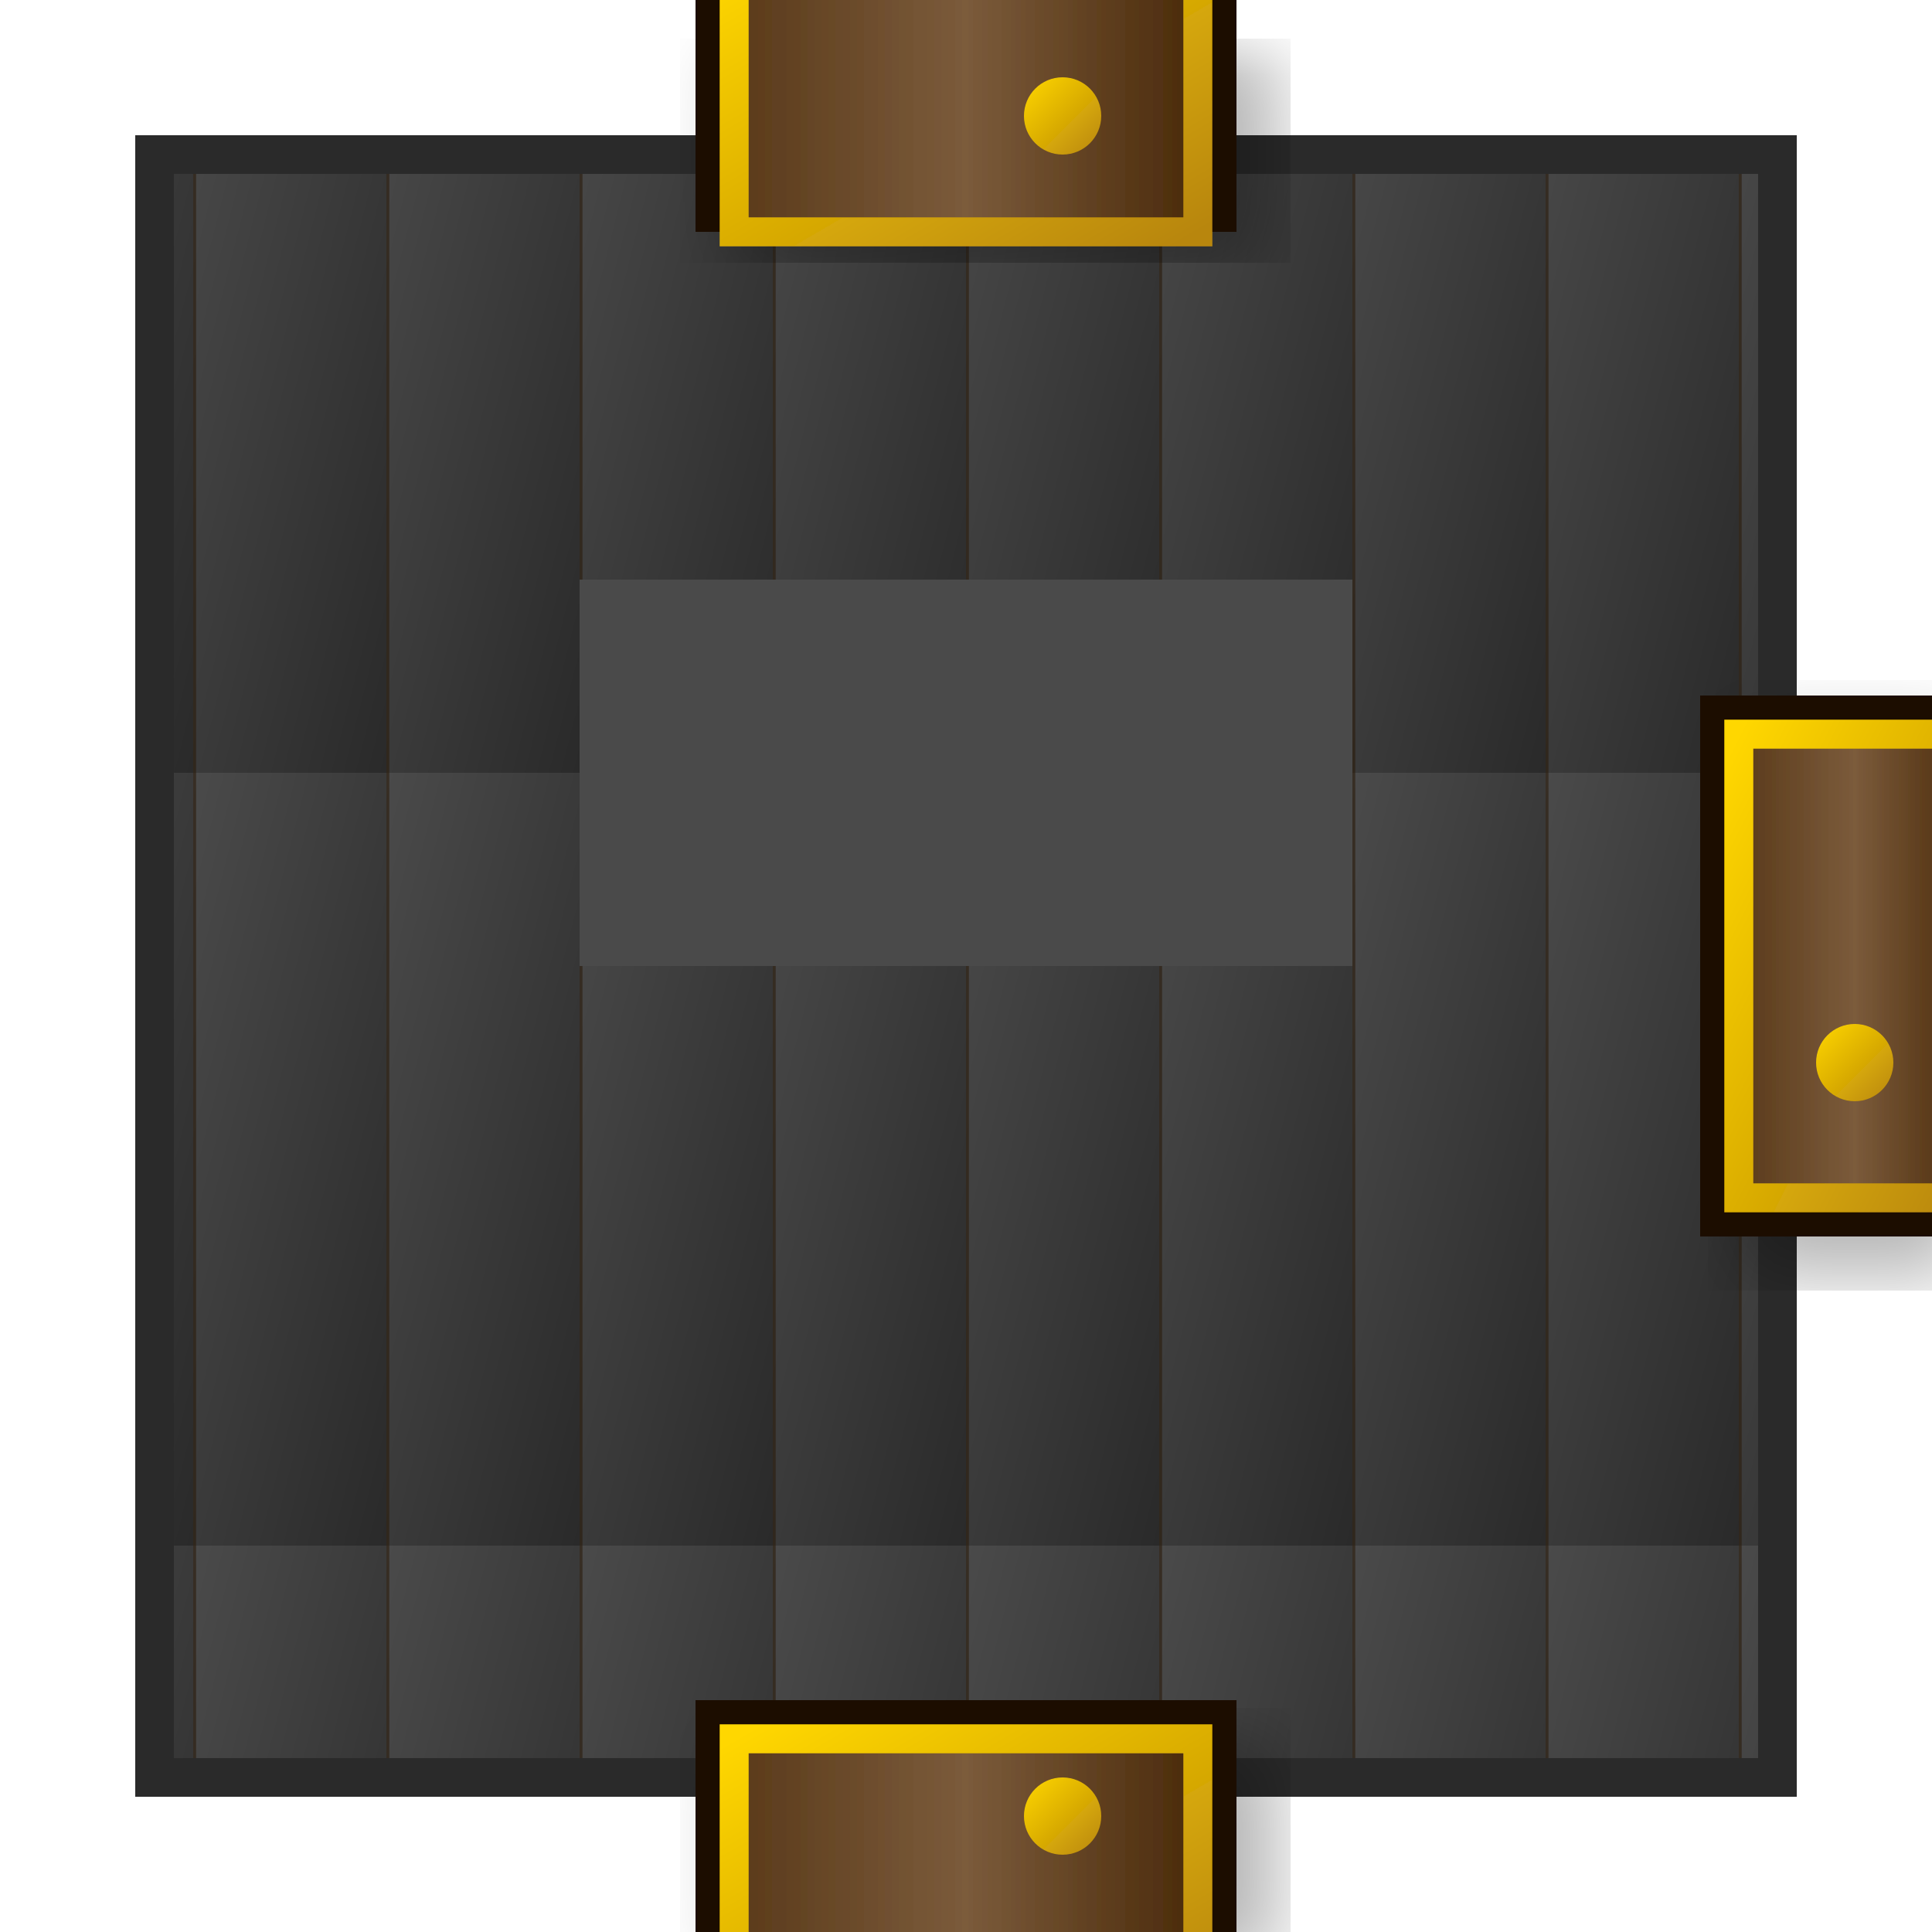
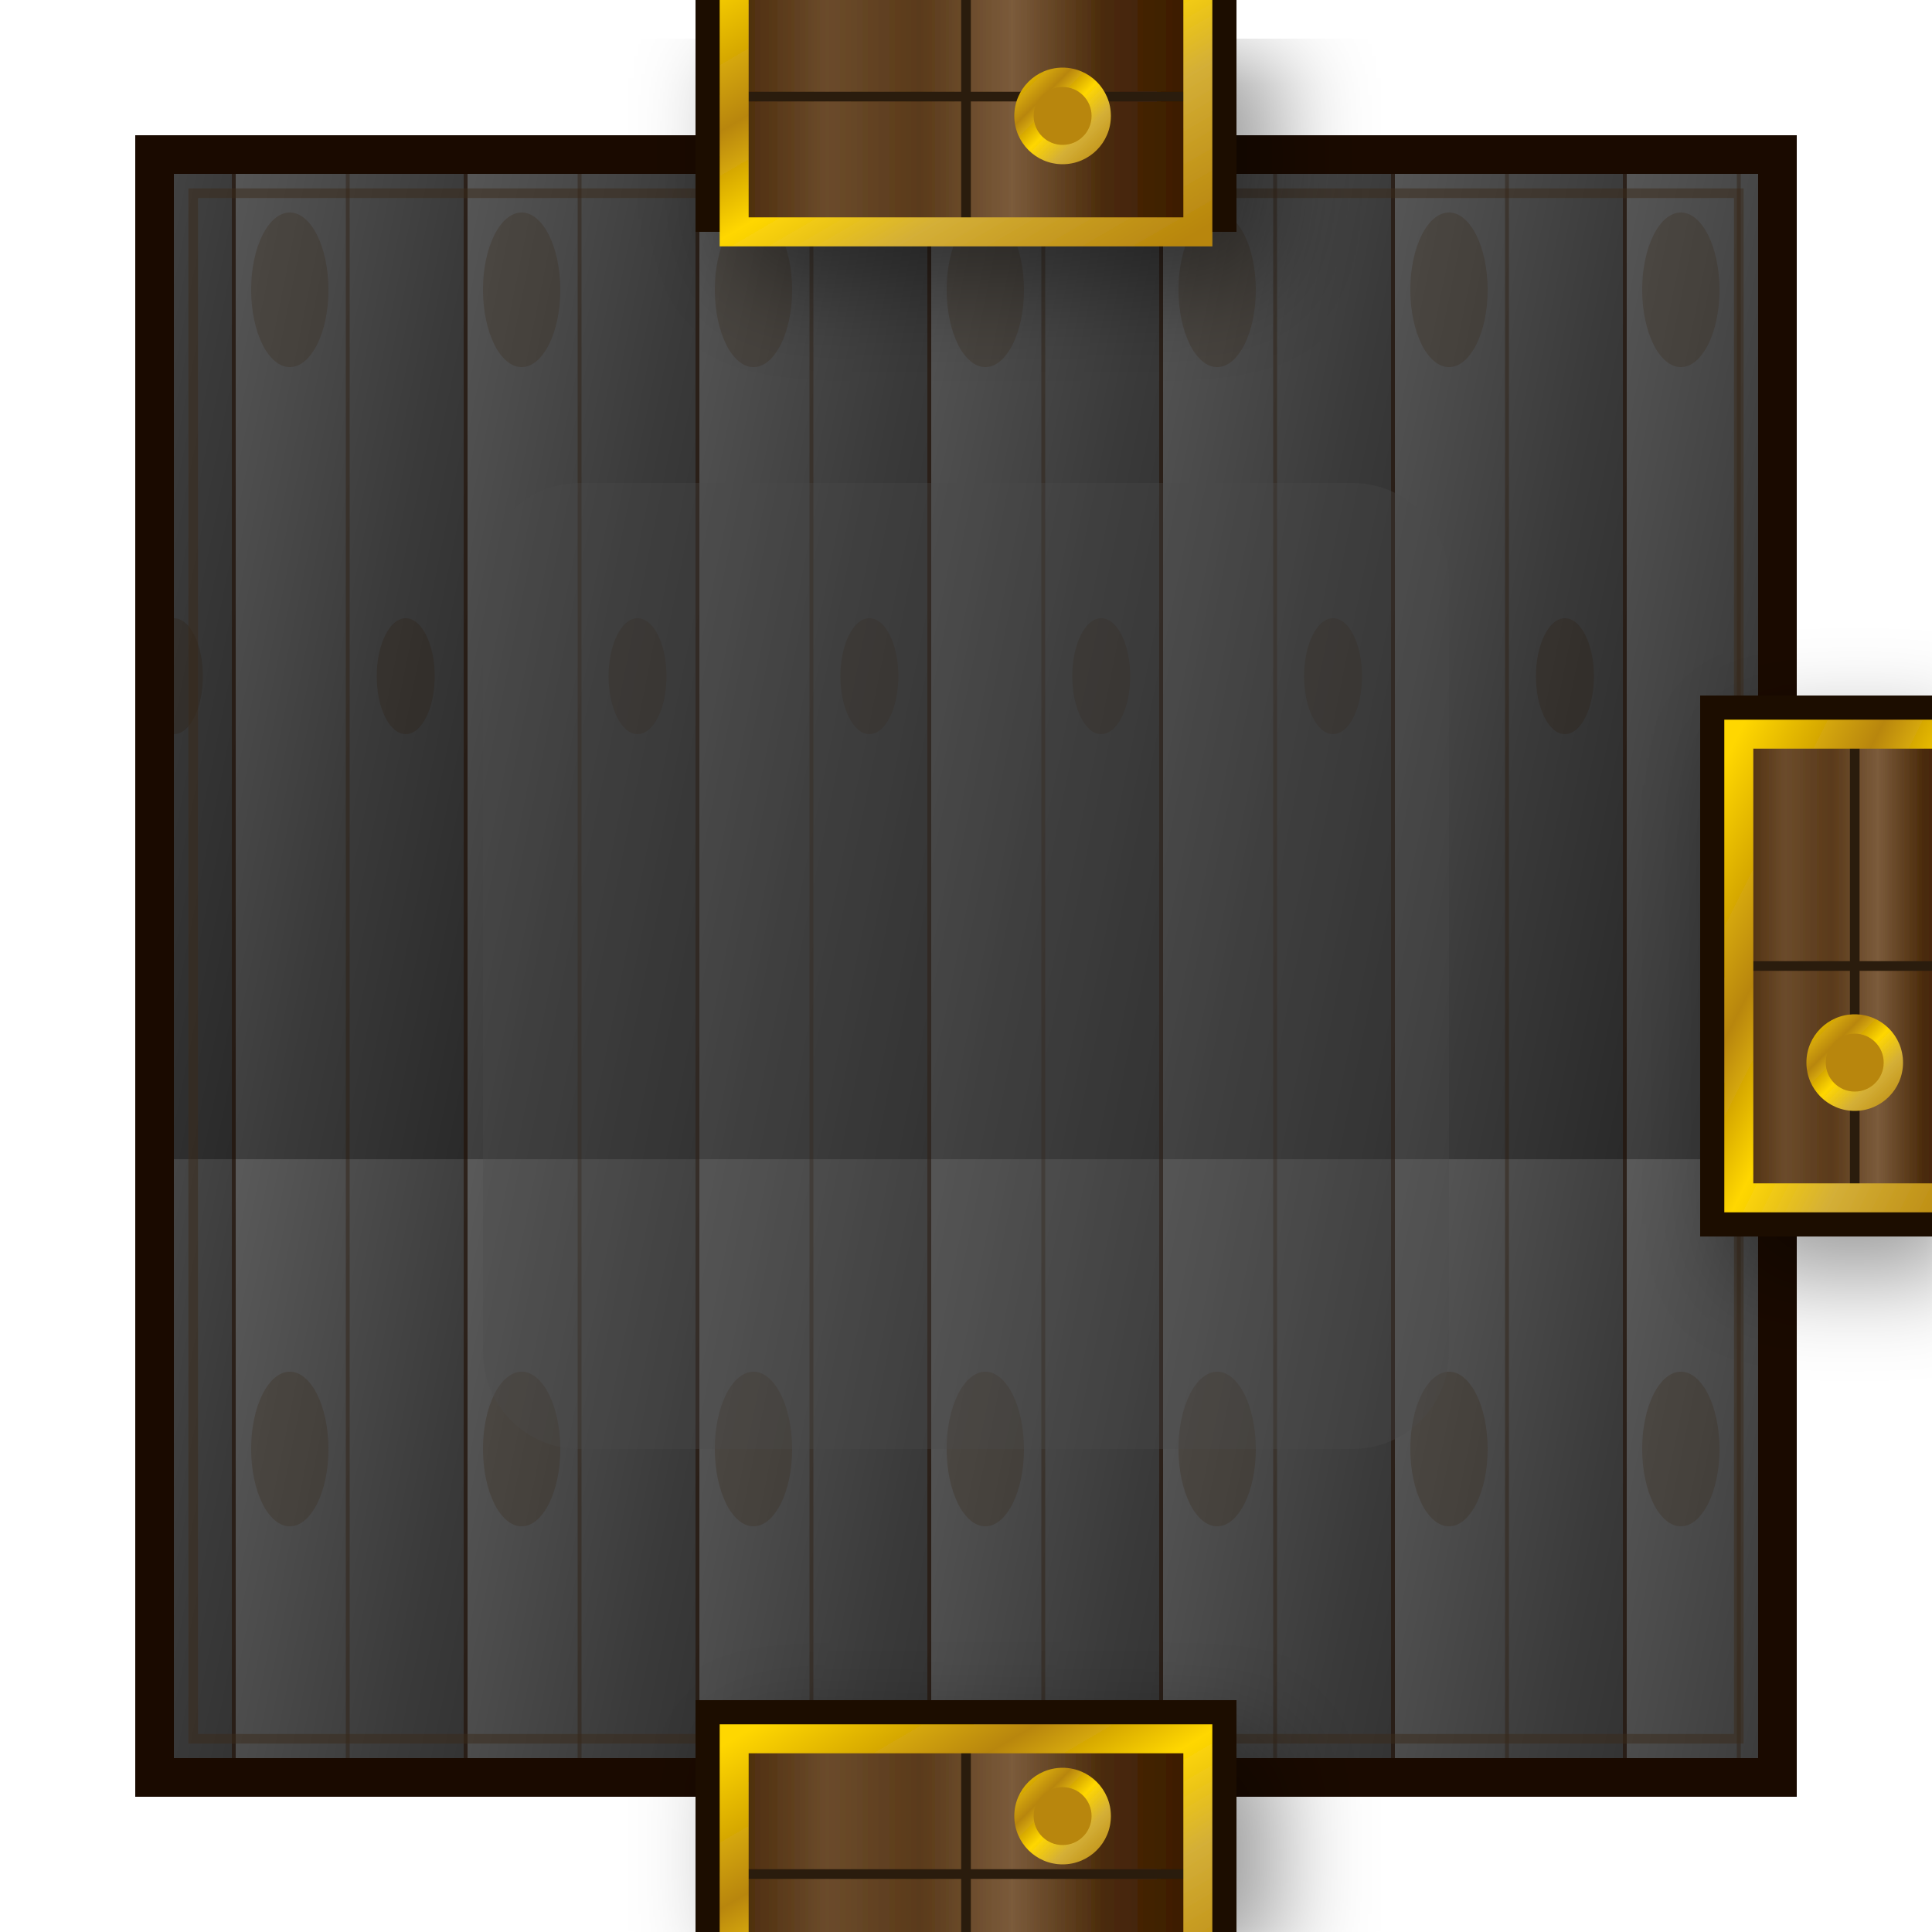
<svg xmlns="http://www.w3.org/2000/svg" viewBox="0 0 100 100" width="400" height="400">
  <defs>
    <linearGradient id="floorGrad" x1="0%" y1="0%" x2="100%" y2="100%">
-       <stop offset="0%" style="stop-color:#4A4A4A" />
+       <stop offset="0%" style="stop-color:#5A5A5A" />
+       <stop offset="30%" style="stop-color:#4A4A4A" />
+       <stop offset="60%" style="stop-color:#3A3A3A" />
      <stop offset="100%" style="stop-color:#2A2A2A" />
    </linearGradient>
-     <pattern id="woodPattern" x="0" y="0" width="10" height="40" patternUnits="userSpaceOnUse">
-       <rect width="10" height="40" fill="url(#floorGrad)" />
-       <line x1="0" y1="0" x2="0" y2="40" stroke="#2A1A0A" stroke-width="0.3" opacity="0.6" />
+     <pattern id="woodPattern" x="0" y="0" width="12" height="60" patternUnits="userSpaceOnUse">
+       <rect width="12" height="60" fill="url(#floorGrad)" />
+       <line x1="0" y1="0" x2="0" y2="60" stroke="#1A0A00" stroke-width="0.4" opacity="0.7" />
+       <line x1="6" y1="0" x2="6" y2="60" stroke="#2A1A0A" stroke-width="0.2" opacity="0.4" />
+       <ellipse cx="3" cy="15" rx="2" ry="4" fill="#3A2A1A" opacity="0.3" />
+       <ellipse cx="9" cy="35" rx="1.5" ry="3" fill="#2A1A0A" opacity="0.25" />
    </pattern>
    <linearGradient id="doorWood" x1="0%" y1="0%" x2="100%" y2="0%">
-       <stop offset="0%" style="stop-color:#5A3A1A" />
-       <stop offset="50%" style="stop-color:#7B5B3B" />
-       <stop offset="100%" style="stop-color:#4A2A0A" />
+       <stop offset="0%" style="stop-color:#4A2A0A" />
+       <stop offset="20%" style="stop-color:#6B4B2B" />
+       <stop offset="40%" style="stop-color:#5A3A1A" />
+       <stop offset="60%" style="stop-color:#7B5B3B" />
+       <stop offset="80%" style="stop-color:#4A2A0A" />
+       <stop offset="100%" style="stop-color:#3A1A00" />
    </linearGradient>
    <linearGradient id="goldTrim" x1="0%" y1="0%" x2="100%" y2="100%">
      <stop offset="0%" style="stop-color:#FFD700" />
+       <stop offset="30%" style="stop-color:#B8860B" />
+       <stop offset="50%" style="stop-color:#FFD700" />
+       <stop offset="70%" style="stop-color:#D4AF37" />
      <stop offset="100%" style="stop-color:#B8860B" />
    </linearGradient>
-     <filter id="softShadow">
-       <feGaussianBlur in="SourceAlpha" stdDeviation="2" />
-       <feOffset dx="2" dy="2" />
+     <filter id="softShadow" x="-50%" y="-50%" width="200%" height="200%">
+       <feGaussianBlur in="SourceAlpha" stdDeviation="2.5" />
+       <feOffset dx="2" dy="2" result="offsetblur" />
      <feComponentTransfer>
-         <feFuncA type="linear" slope="0.3" />
+         <feFuncA type="linear" slope="0.4" />
      </feComponentTransfer>
      <feMerge>
        <feMergeNode />
        <feMergeNode in="SourceGraphic" />
      </feMerge>
    </filter>
+     <filter id="innerGlow">
+       <feGaussianBlur in="SourceAlpha" stdDeviation="3" result="blur" />
+       <feComposite in="blur" in2="SourceAlpha" operator="arithmetic" k2="-1" k3="1" result="shadowDiff" />
+       <feFlood flood-color="#FFD700" flood-opacity="0.4" />
+       <feComposite in2="shadowDiff" operator="in" />
+       <feComposite in2="SourceGraphic" operator="over" />
+     </filter>
  </defs>
-   <rect x="8" y="8" width="84" height="84" fill="url(#woodPattern)" stroke="#2A2A2A" stroke-width="2" />
-   <rect x="30" y="30" width="40" height="20" fill="#4A4A4A" />
+   <rect x="8" y="8" width="84" height="84" fill="url(#woodPattern)" stroke="#1A0A00" stroke-width="2" />
+   <rect x="10" y="10" width="80" height="80" fill="none" stroke="#3A2A1A" stroke-width="0.5" opacity="0.5" />
+   <rect x="25" y="25" width="50" height="50" fill="#4A4A4A" opacity="0.3" rx="5" />
  <g filter="url(#softShadow)">
    <rect x="36" y="-4" width="28" height="16" fill="#1A0A00" />
    <rect x="38" y="-2" width="24" height="14" fill="url(#doorWood)" />
+     <line x1="50" y1="-2" x2="50" y2="12" stroke="#2A1A0A" stroke-width="0.5" />
+     <line x1="38" y1="5" x2="62" y2="5" stroke="#2A1A0A" stroke-width="0.5" />
    <rect x="38" y="-2" width="24" height="14" fill="none" stroke="url(#goldTrim)" stroke-width="1.5" />
-     <circle cx="55" cy="6" r="2" fill="url(#goldTrim)" />
+     <circle cx="55" cy="6" r="2.5" fill="url(#goldTrim)" />
+     <circle cx="55" cy="6" r="1.5" fill="#B8860B" />
  </g>
  <g filter="url(#softShadow)">
    <rect x="88" y="36" width="16" height="28" fill="#1A0A00" />
    <rect x="90" y="38" width="12" height="24" fill="url(#doorWood)" />
+     <line x1="90" y1="50" x2="102" y2="50" stroke="#2A1A0A" stroke-width="0.5" />
+     <line x1="96" y1="38" x2="96" y2="62" stroke="#2A1A0A" stroke-width="0.5" />
    <rect x="90" y="38" width="12" height="24" fill="none" stroke="url(#goldTrim)" stroke-width="1.5" />
-     <circle cx="96" cy="55" r="2" fill="url(#goldTrim)" />
+     <circle cx="96" cy="55" r="2.5" fill="url(#goldTrim)" />
+     <circle cx="96" cy="55" r="1.5" fill="#B8860B" />
  </g>
  <g filter="url(#softShadow)">
    <rect x="36" y="88" width="28" height="16" fill="#1A0A00" />
    <rect x="38" y="90" width="24" height="14" fill="url(#doorWood)" />
+     <line x1="50" y1="90" x2="50" y2="104" stroke="#2A1A0A" stroke-width="0.5" />
+     <line x1="38" y1="97" x2="62" y2="97" stroke="#2A1A0A" stroke-width="0.5" />
    <rect x="38" y="90" width="24" height="14" fill="none" stroke="url(#goldTrim)" stroke-width="1.5" />
-     <circle cx="55" cy="94" r="2" fill="url(#goldTrim)" />
+     <circle cx="55" cy="94" r="2.5" fill="url(#goldTrim)" />
+     <circle cx="55" cy="94" r="1.5" fill="#B8860B" />
  </g>
</svg>
